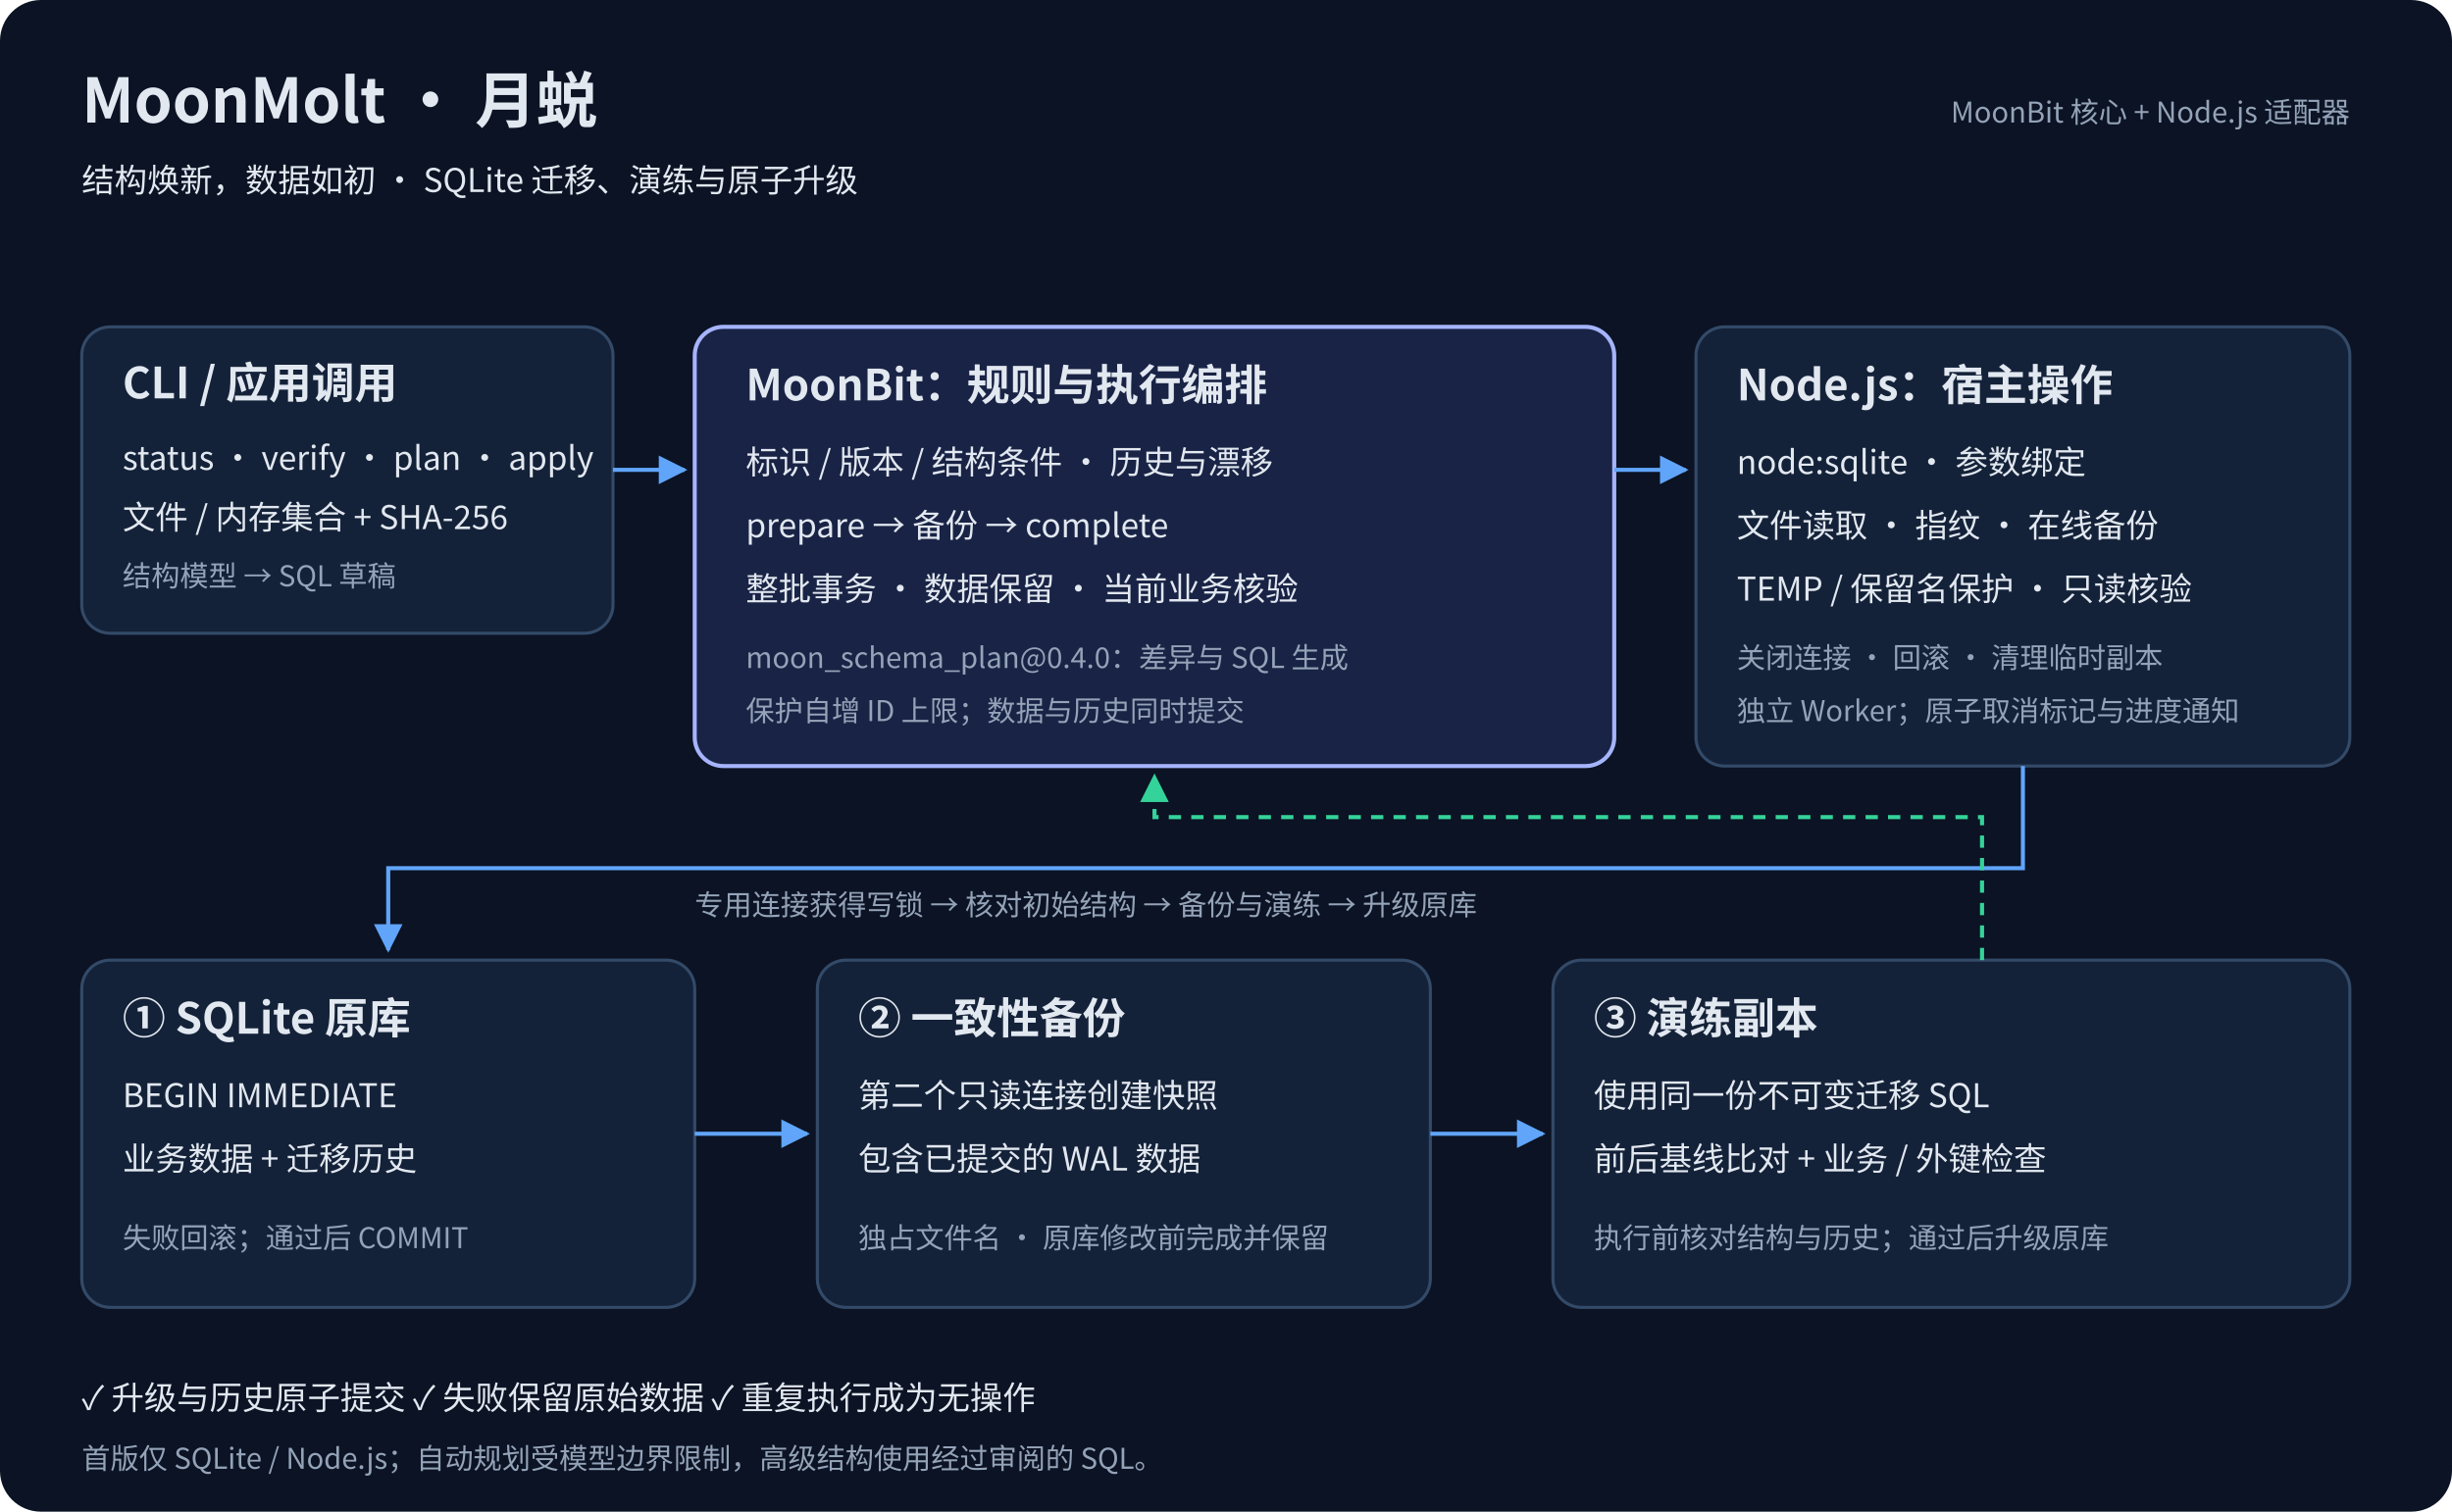
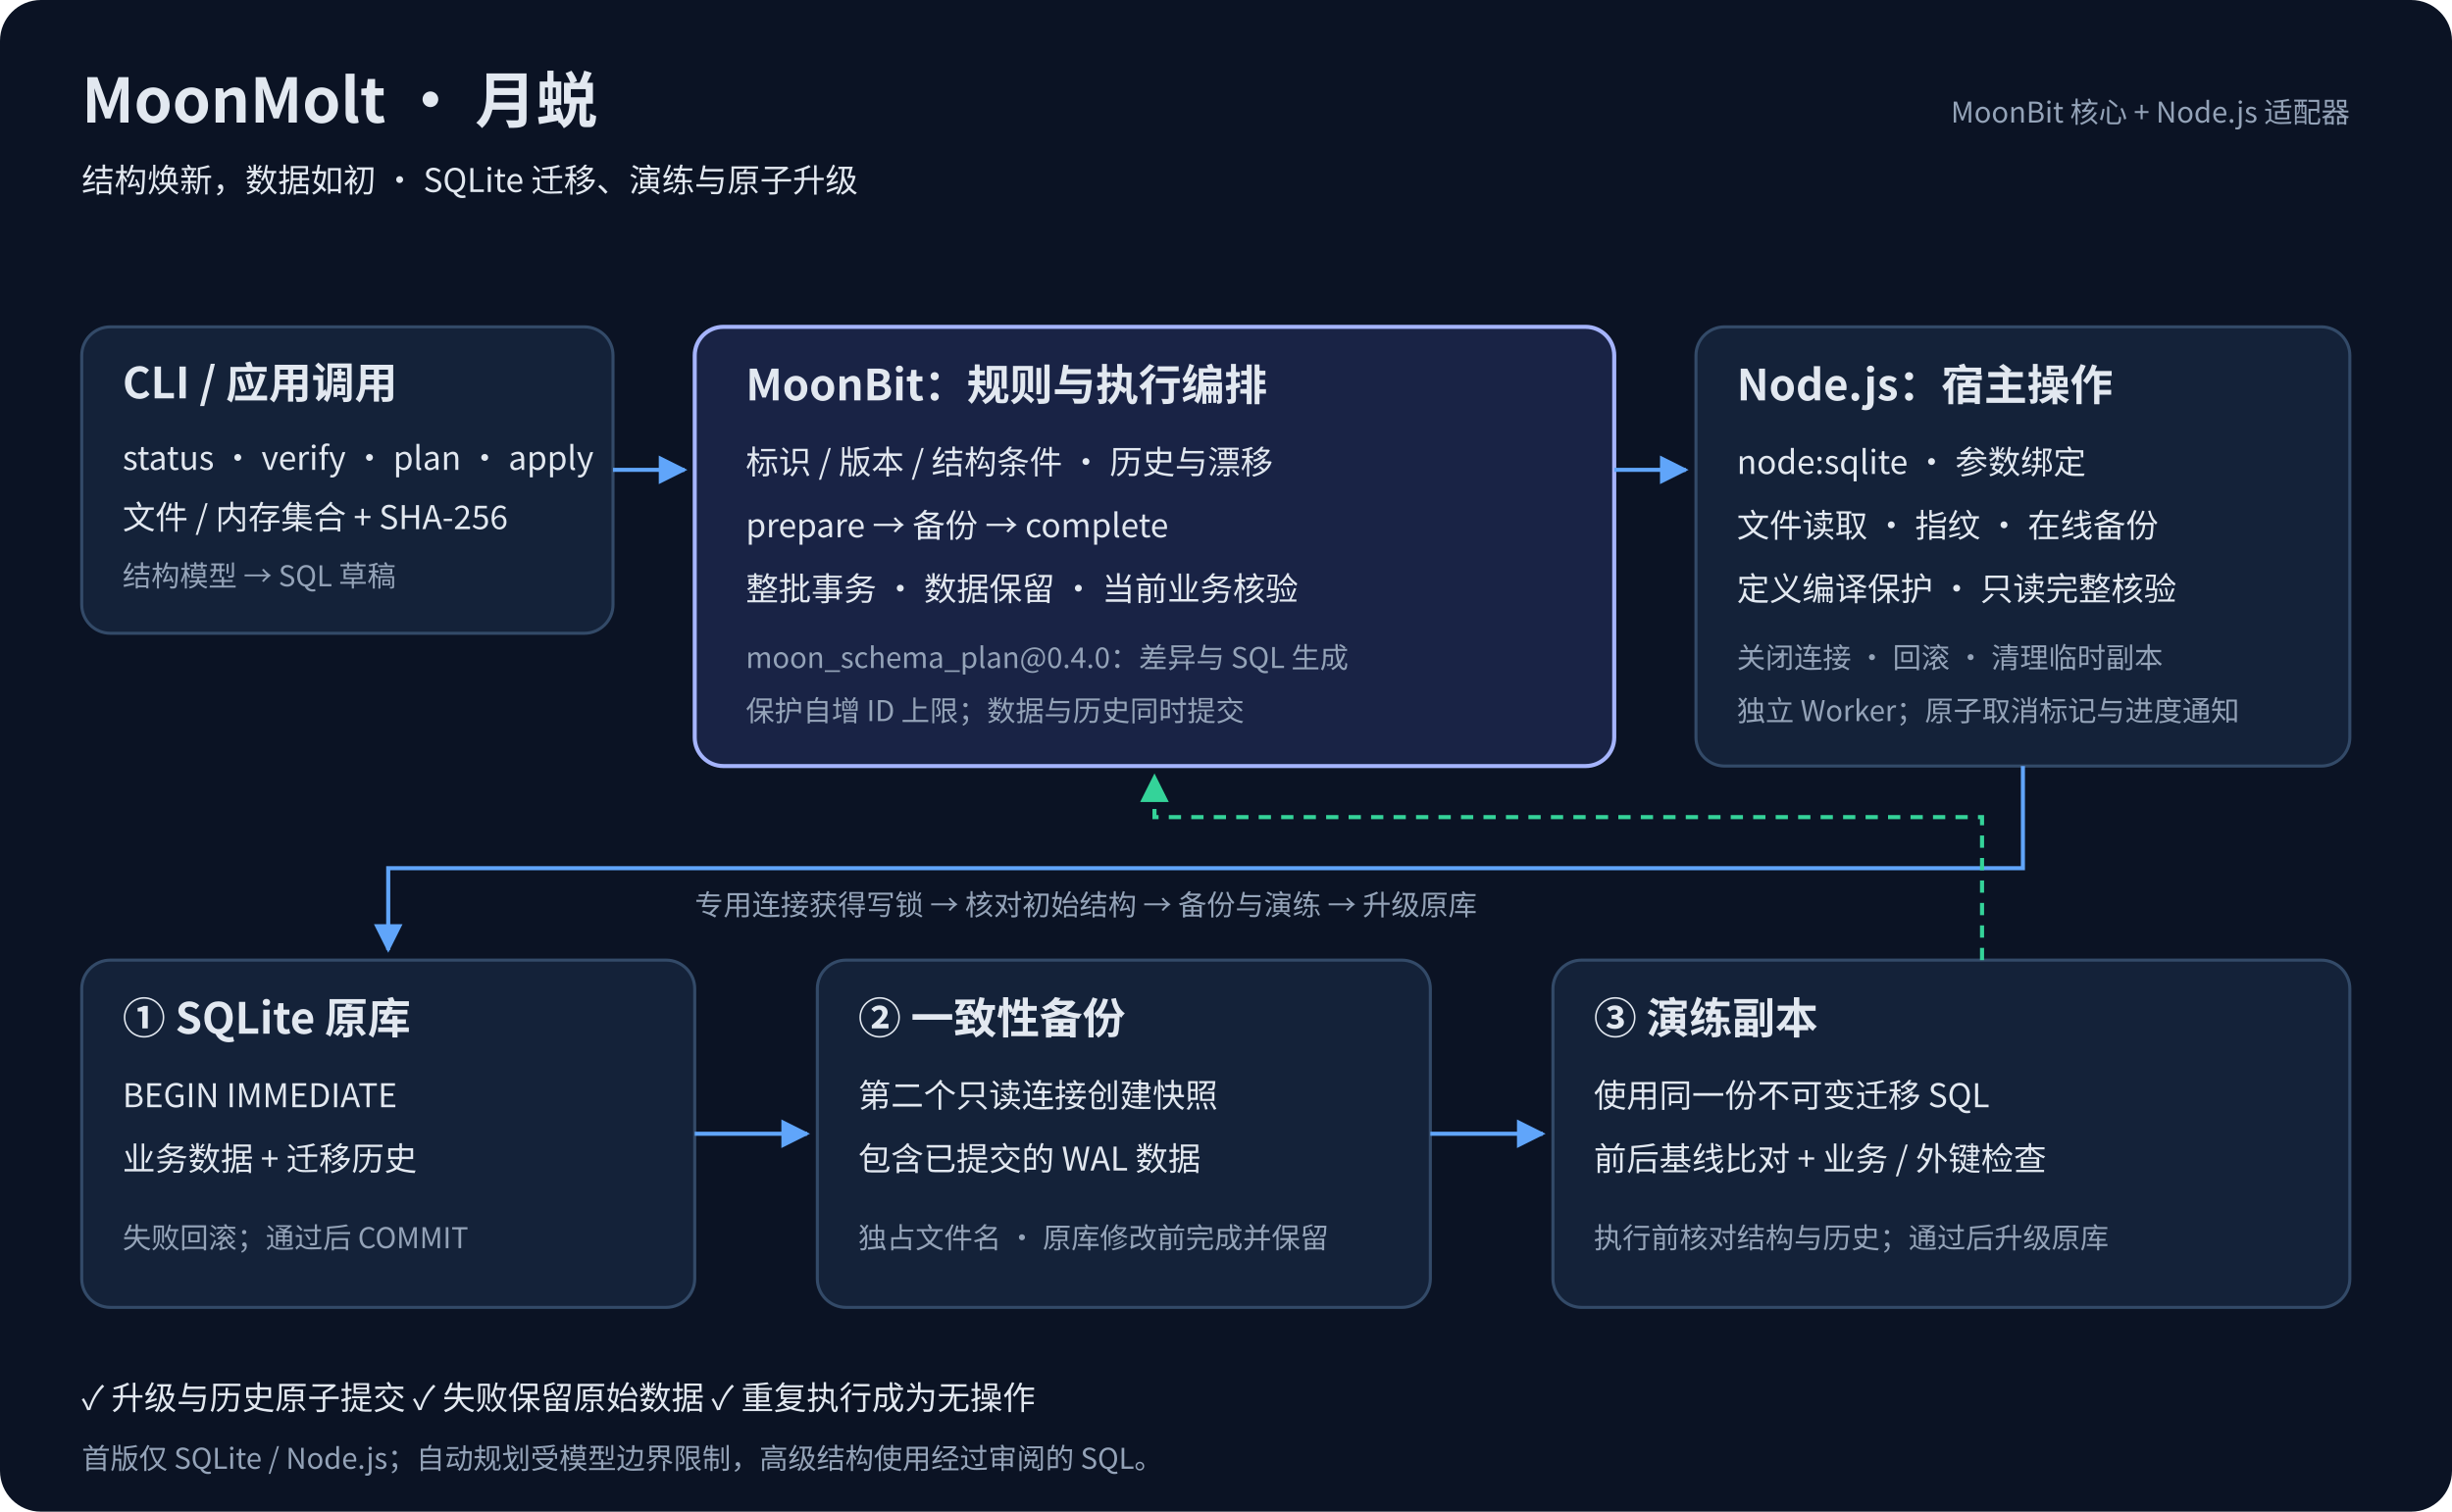
<svg xmlns="http://www.w3.org/2000/svg" width="1200" height="740" viewBox="0 0 1200 740" role="img" aria-labelledby="title desc">
  <defs>
    <marker id="arrow" viewBox="0 0 10 10" refX="9" refY="5" markerWidth="7" markerHeight="7" orient="auto-start-reverse">
      <path d="M0 0L10 5L0 10Z" fill="#60a5fa" />
    </marker>
    <marker id="check" viewBox="0 0 10 10" refX="9" refY="5" markerWidth="7" markerHeight="7" orient="auto">
      <path d="M0 0L10 5L0 10Z" fill="#34d399" />
    </marker>
    <style>
      text{font-family:'Microsoft YaHei','Noto Sans CJK SC',sans-serif;fill:#e2e8f0}
      .title{font-size:30px;font-weight:700}.heading{font-size:21px;font-weight:700}.body{font-size:16px}.small{font-size:14px;fill:#94a3b8}
      .box{fill:#142239;stroke:#334a68;stroke-width:1.5}.core{fill:#192345;stroke:#a5b4fc;stroke-width:2}.line{fill:none;stroke:#60a5fa;stroke-width:2;marker-end:url(#arrow)}
    </style>
  </defs>
  <rect width="1200" height="740" rx="20" fill="#0b1324" />
  <text x="40" y="60" class="title">MoonMolt · 月蜕</text>
  <text x="40" y="94" class="body">结构焕新，数据如初 · SQLite 迁移、演练与原子升级</text>
  <text x="1150" y="60" class="small" text-anchor="end">MoonBit 核心 + Node.js 适配器</text>
  <rect x="40" y="160" width="260" height="150" rx="14" class="box" />
  <text x="60" y="195" class="heading">CLI / 应用调用</text>
  <text x="60" y="230" class="body">status · verify · plan · apply</text>
  <text x="60" y="259" class="body">文件 / 内存集合 + SHA-256</text>
  <text x="60" y="287" class="small">结构模型 → SQL 草稿</text>
  <rect x="340" y="160" width="450" height="215" rx="14" class="core" />
  <text x="365" y="196" class="heading">MoonBit：规则与执行编排</text>
  <text x="365" y="232" class="body">标识 / 版本 / 结构条件 · 历史与漂移</text>
  <text x="365" y="263" class="body">prepare → 备份 → complete</text>
  <text x="365" y="294" class="body">整批事务 · 数据保留 · 当前业务核验</text>
  <text x="365" y="327" class="small">moon_schema_plan@0.4.0：差异与 SQL 生成</text>
  <text x="365" y="353" class="small">保护自增 ID 上限；数据与历史同时提交</text>
  <rect x="830" y="160" width="320" height="215" rx="14" class="box" />
  <text x="850" y="196" class="heading">Node.js：宿主操作</text>
  <text x="850" y="232" class="body">node:sqlite · 参数绑定</text>
  <text x="850" y="263" class="body">文件读取 · 指纹 · 在线备份</text>
-   <text x="850" y="294" class="body">TEMP / 保留名保护 · 只读核验</text>
+   <text x="850" y="294" class="body">定义编译保护 · 只读完整核验</text>
  <text x="850" y="327" class="small">关闭连接 · 回滚 · 清理临时副本</text>
  <text x="850" y="353" class="small">独立 Worker；原子取消标记与进度通知</text>
  <path d="M300 230H335" class="line" />
  <path d="M790 230H825" class="line" />
  <path d="M990 375V425H190V465" class="line" />
  <text x="340" y="448" class="small">专用连接获得写锁 → 核对初始结构 → 备份与演练 → 升级原库</text>
  <rect x="40" y="470" width="300" height="170" rx="14" class="box" />
  <text x="60" y="506" class="heading">① SQLite 原库</text>
  <text x="60" y="542" class="body">BEGIN IMMEDIATE</text>
  <text x="60" y="573" class="body">业务数据 + 迁移历史</text>
  <text x="60" y="611" class="small">失败回滚；通过后 COMMIT</text>
  <rect x="400" y="470" width="300" height="170" rx="14" class="box" />
  <text x="420" y="506" class="heading">② 一致性备份</text>
  <text x="420" y="542" class="body">第二个只读连接创建快照</text>
  <text x="420" y="573" class="body">包含已提交的 WAL 数据</text>
  <text x="420" y="611" class="small">独占文件名 · 原库修改前完成并保留</text>
  <rect x="760" y="470" width="390" height="170" rx="14" class="box" />
  <text x="780" y="506" class="heading">③ 演练副本</text>
  <text x="780" y="542" class="body">使用同一份不可变迁移 SQL</text>
  <text x="780" y="573" class="body">前后基线比对 + 业务 / 外键检查</text>
  <text x="780" y="611" class="small">执行前核对结构与历史；通过后升级原库</text>
  <path d="M340 555H395" class="line" />
  <path d="M700 555H755" class="line" />
  <path d="M970 470V400H565V380" fill="none" stroke="#34d399" stroke-width="2" stroke-dasharray="6 5" marker-end="url(#check)" />
  <text x="40" y="690" class="body">✓ 升级与历史原子提交     ✓ 失败保留原始数据     ✓ 重复执行成为无操作</text>
  <text x="40" y="719" class="small">首版仅 SQLite / Node.js；自动规划受模型边界限制，高级结构使用经过审阅的 SQL。</text>
</svg>
